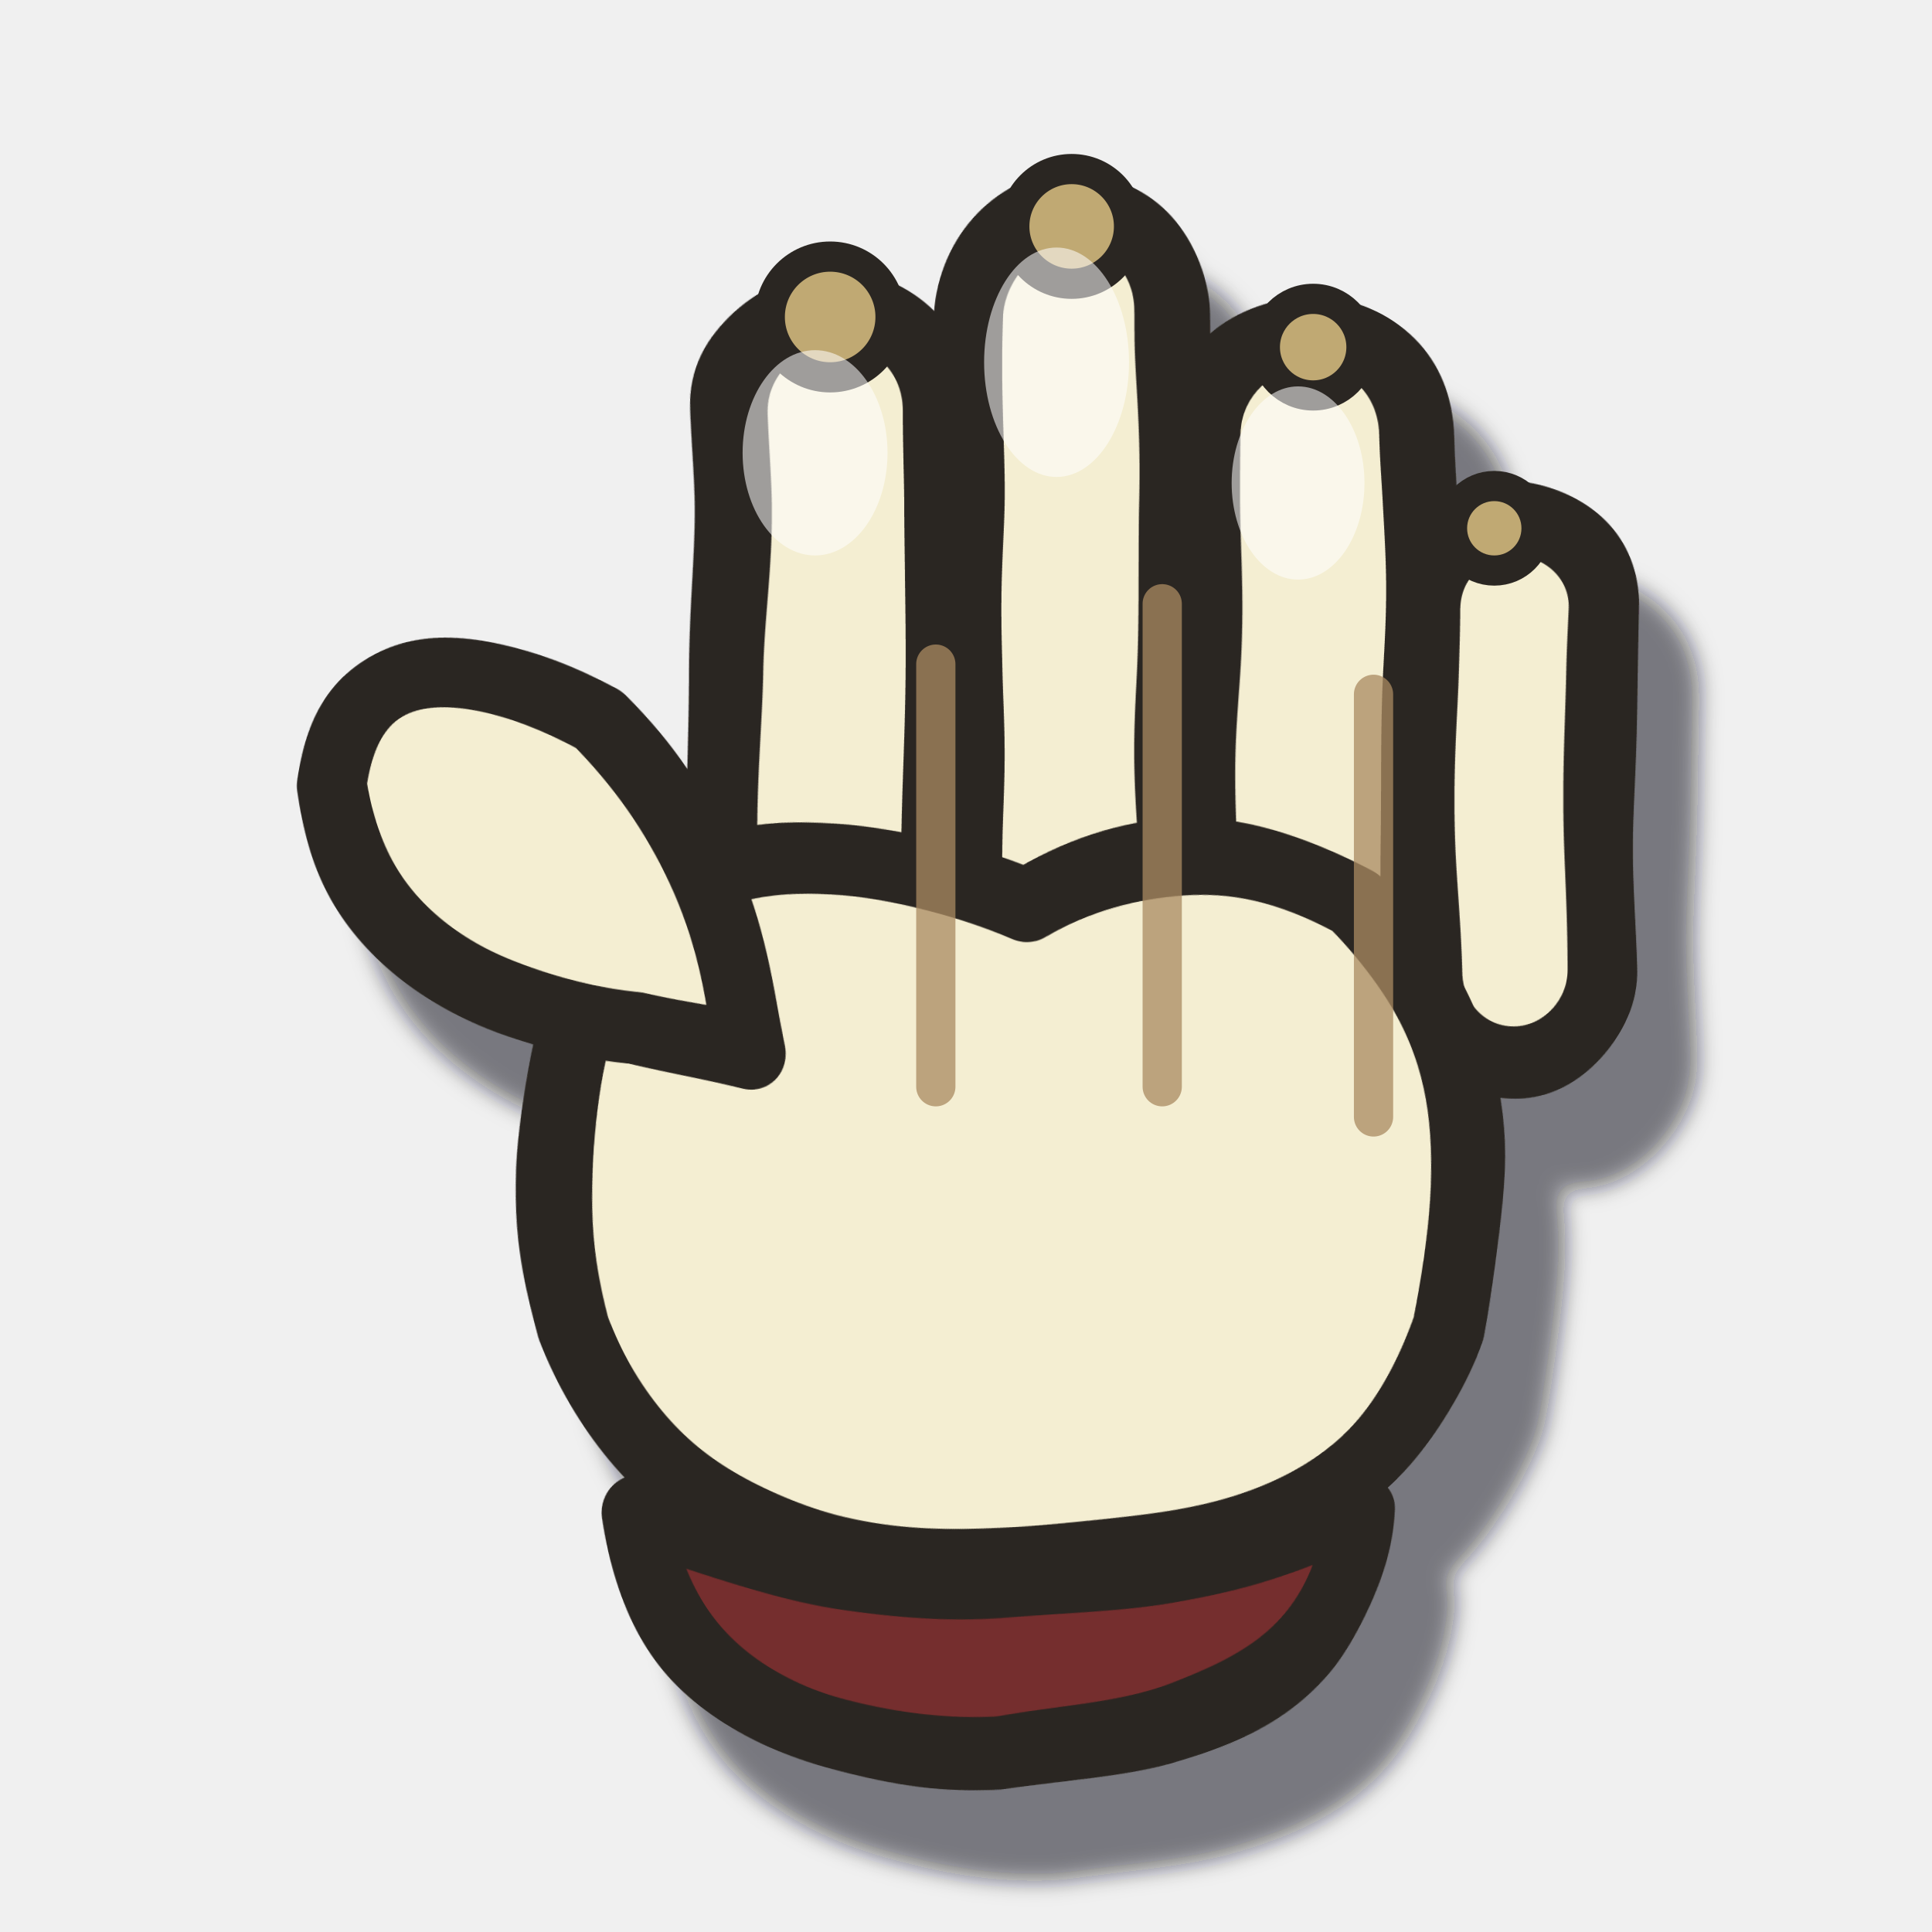
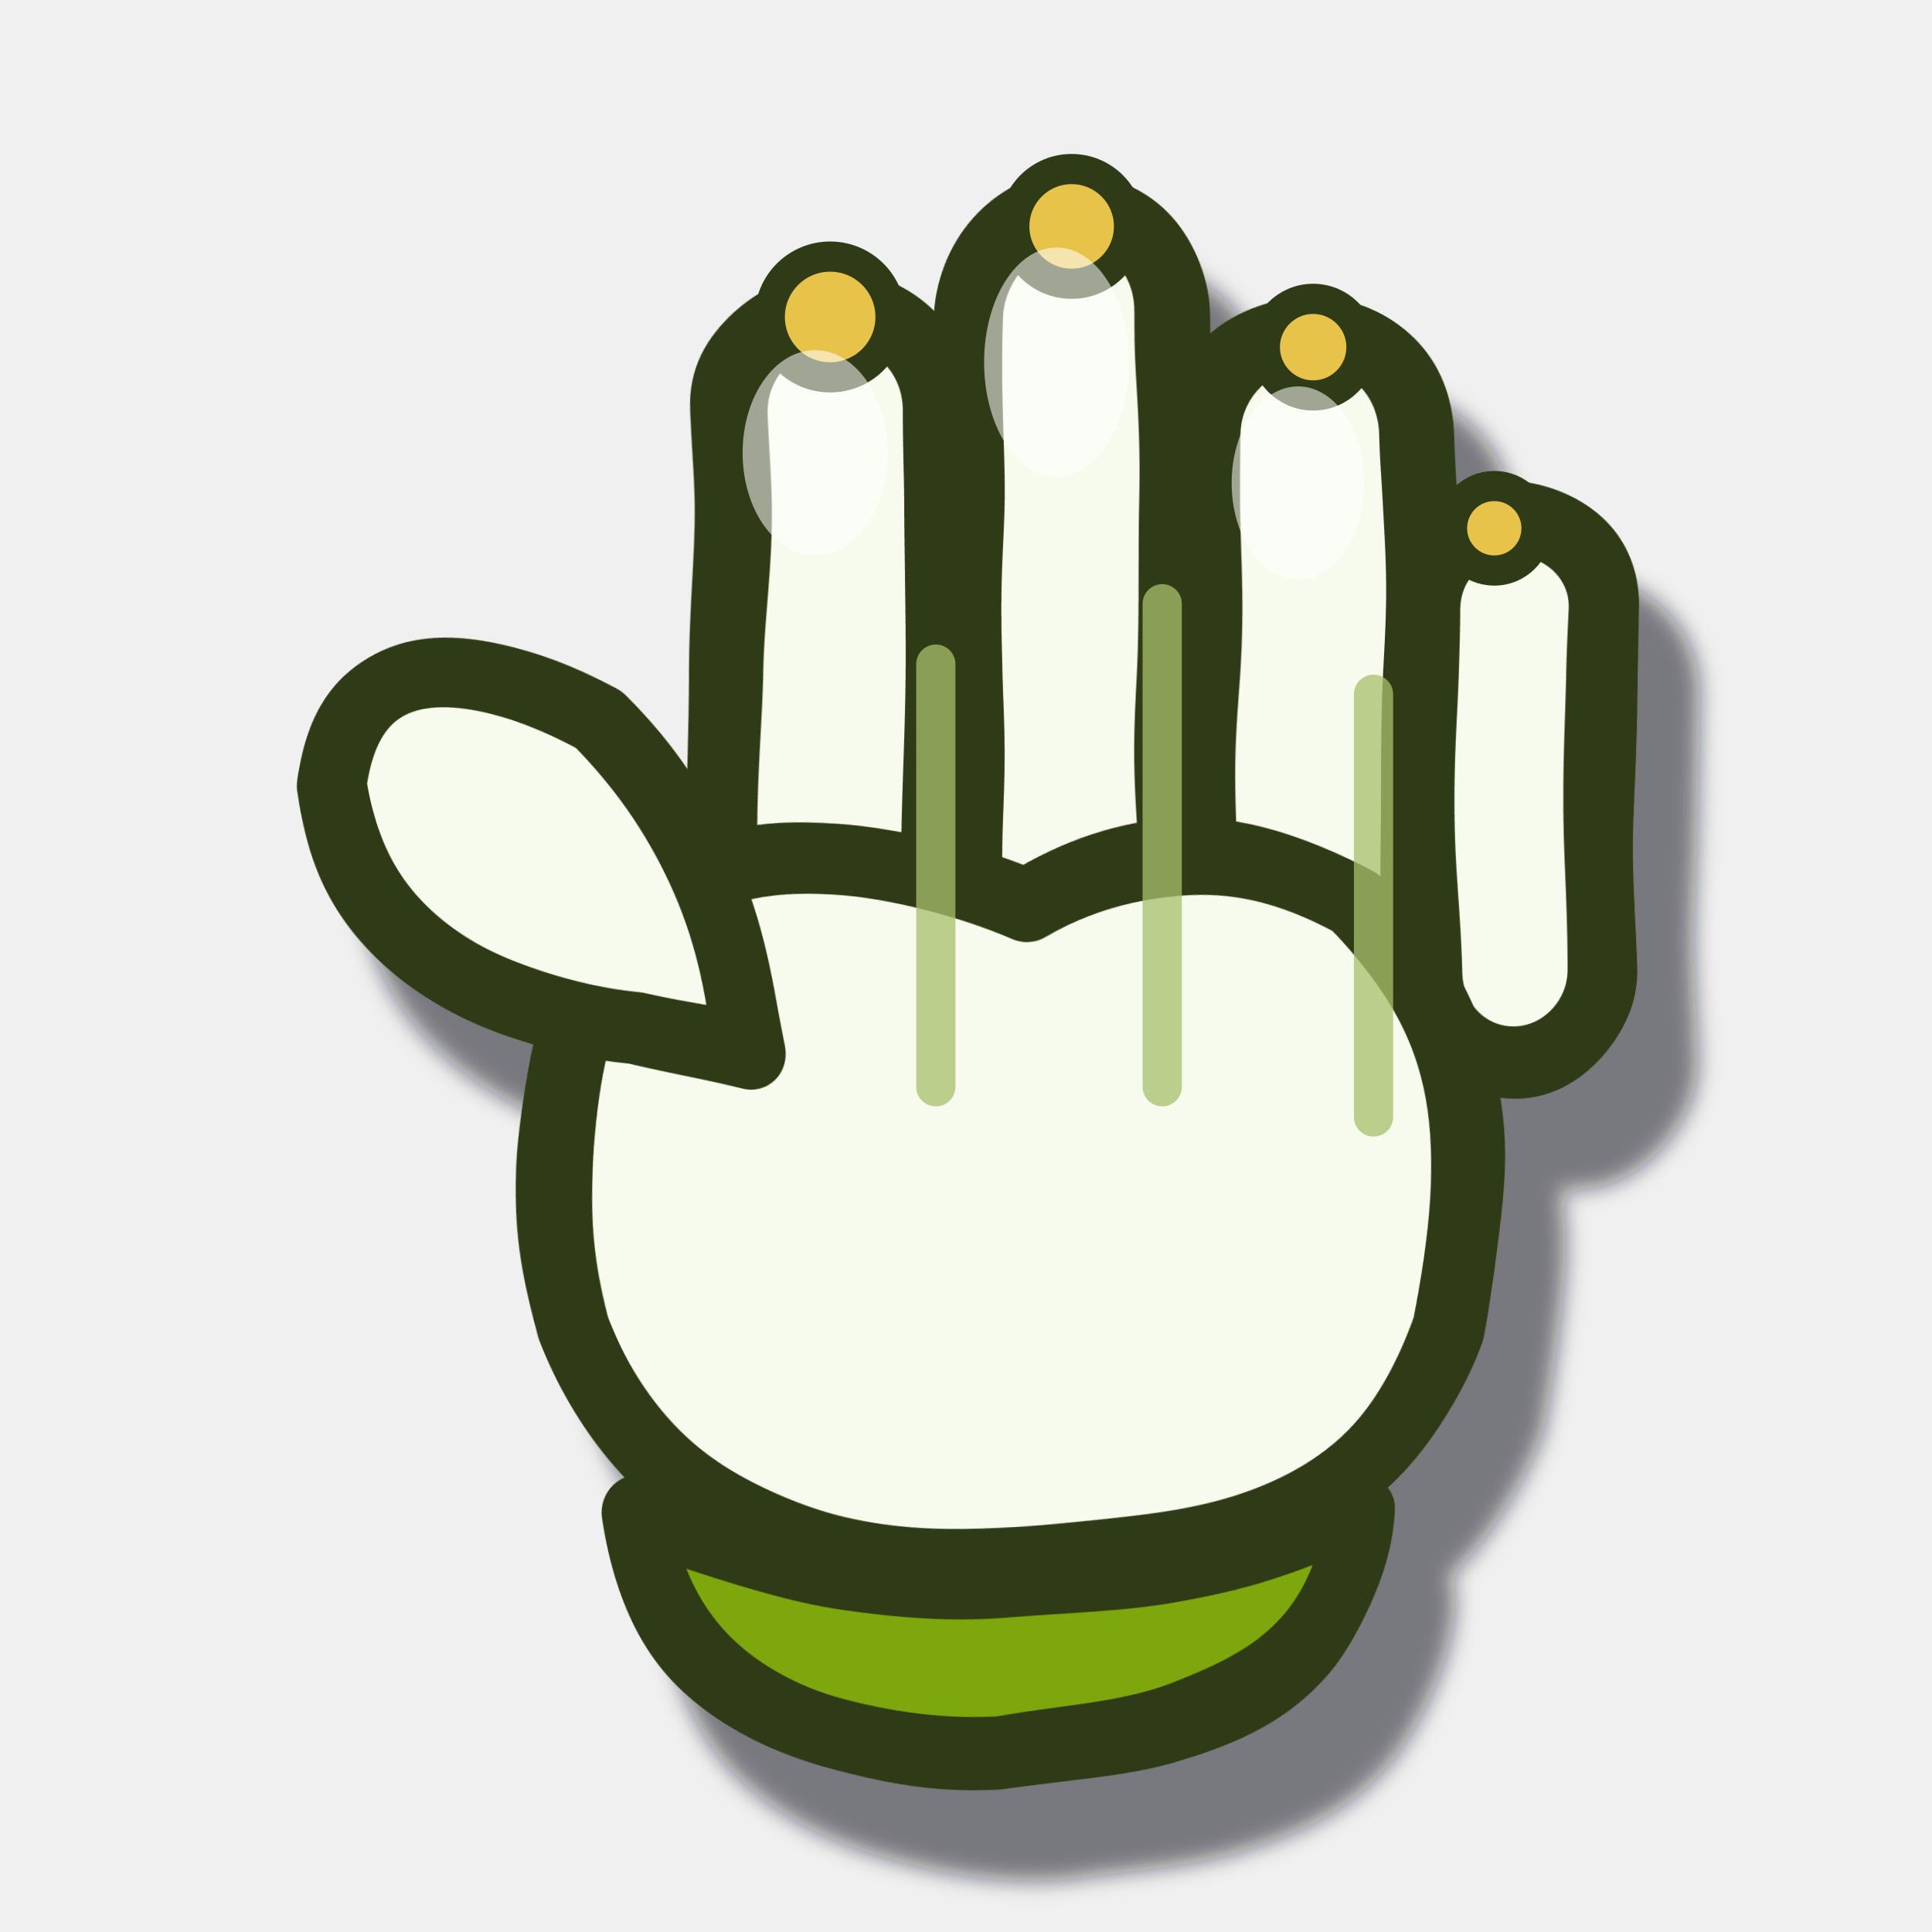
<svg xmlns="http://www.w3.org/2000/svg" viewBox="0 0 64 64" width="64" height="64">
  <defs>
    <filter id="paper-rough" x="-12%" y="-12%" width="124%" height="124%">
      <feTurbulence type="fractalNoise" baseFrequency="0.09" numOctaves="2" result="n" />
      <feDisplacementMap in="SourceGraphic" in2="n" scale="0.9" />
    </filter>
    <filter id="paper-drop" x="-30%" y="-30%" width="170%" height="170%">
      <feDropShadow dx="2" dy="3" stdDeviation="0.35" flood-color="#100c1e" flood-opacity="0.55" />
    </filter>
  </defs>
  <g filter="url(#paper-drop)">
-     <g filter="url(#paper-rough)" fill="#f4eed2" stroke="#2b2622" stroke-width="2.4" stroke-linejoin="round" stroke-linecap="round">
+     <g filter="url(#paper-rough)" fill="#f7fbee" stroke="#2f3a12" stroke-width="2.4" stroke-linejoin="round" stroke-linecap="round">
      <rect x="24" y="10" width="7" height="23" rx="3.5" />
      <rect x="32" y="7" width="7" height="26" rx="3.5" />
      <rect x="40" y="11" width="7" height="22" rx="3.5" />
      <rect x="47" y="17" width="6" height="18" rx="3" />
      <path d="M21 30 Q 17 36 19 44 Q 22 52 33 52 Q 45 52 48 44 Q 50 35 45 30 Q 39 27 34 30 Q 27 27 21 30 Z" />
      <path d="M21 34 Q 12 33 11 26 Q 12 20 20 24 Q 24 28 25 35 Z" />
-       <path d="M21 50 Q 22 58 33 58 Q 45 57 45 50 Q 33 55 21 50 Z" fill="#752e2e" />
+       <path d="M21 50 Q 22 58 33 58 Q 45 57 45 50 Q 33 55 21 50 Z" fill="#7da70f" />
    </g>
-     <g fill="none" stroke="#a98960" stroke-width="1.3" stroke-linecap="round" opacity="0.75">
+     <g fill="none" stroke="#a8bf6a" stroke-width="1.3" stroke-linecap="round" opacity="0.75">
      <path d="M31 22 Q 31 30 31 36" />
      <path d="M38.5 20 Q 38.5 29 38.5 36" />
      <path d="M45.5 23 Q 45.5 31 45.5 37" />
    </g>
-     <g fill="#c0a973" stroke="#2b2622" stroke-width="1">
+     <g fill="#e8c34a" stroke="#2f3a12" stroke-width="1">
      <circle cx="27.5" cy="10.5" r="2" />
      <circle cx="35.5" cy="7.5" r="1.9" />
      <circle cx="43.5" cy="11.5" r="1.6" />
      <circle cx="49.5" cy="17.5" r="1.4" />
    </g>
    <g fill="#ffffff" opacity="0.55">
      <ellipse cx="27" cy="15" rx="2.4" ry="3.4" />
      <ellipse cx="35" cy="12" rx="2.4" ry="3.8" />
      <ellipse cx="43" cy="16" rx="2.2" ry="3.2" />
    </g>
  </g>
</svg>
